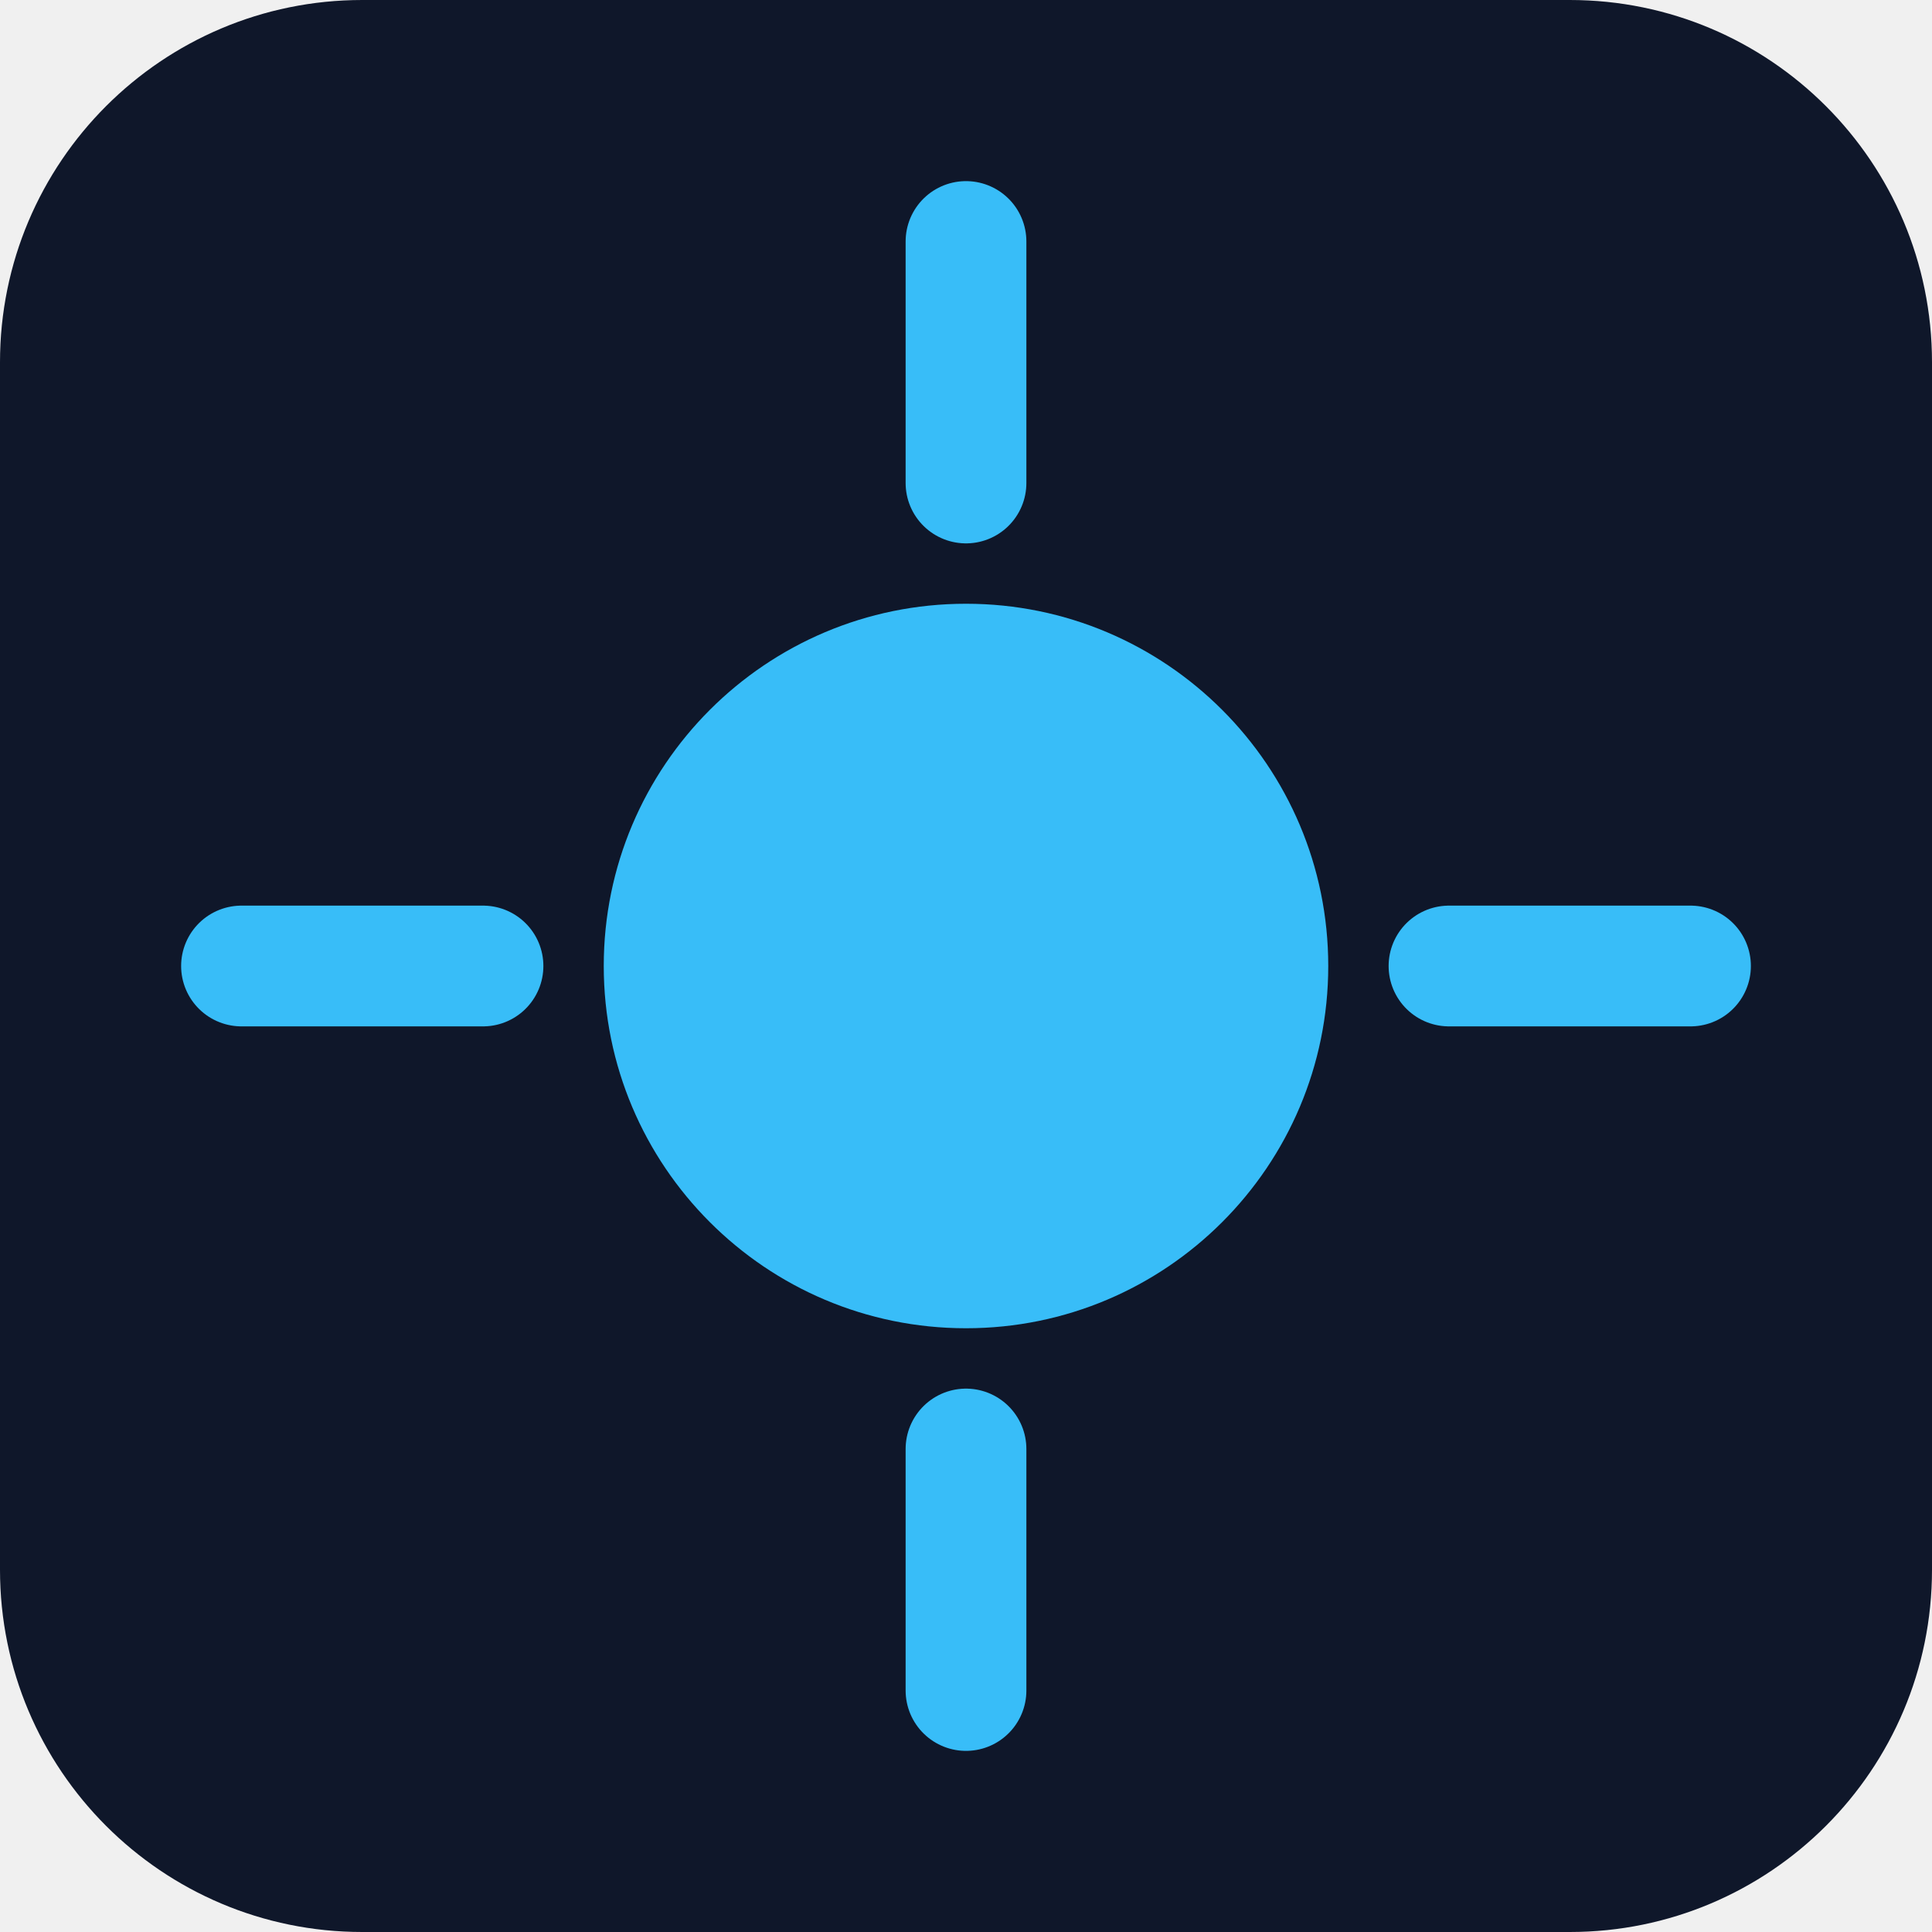
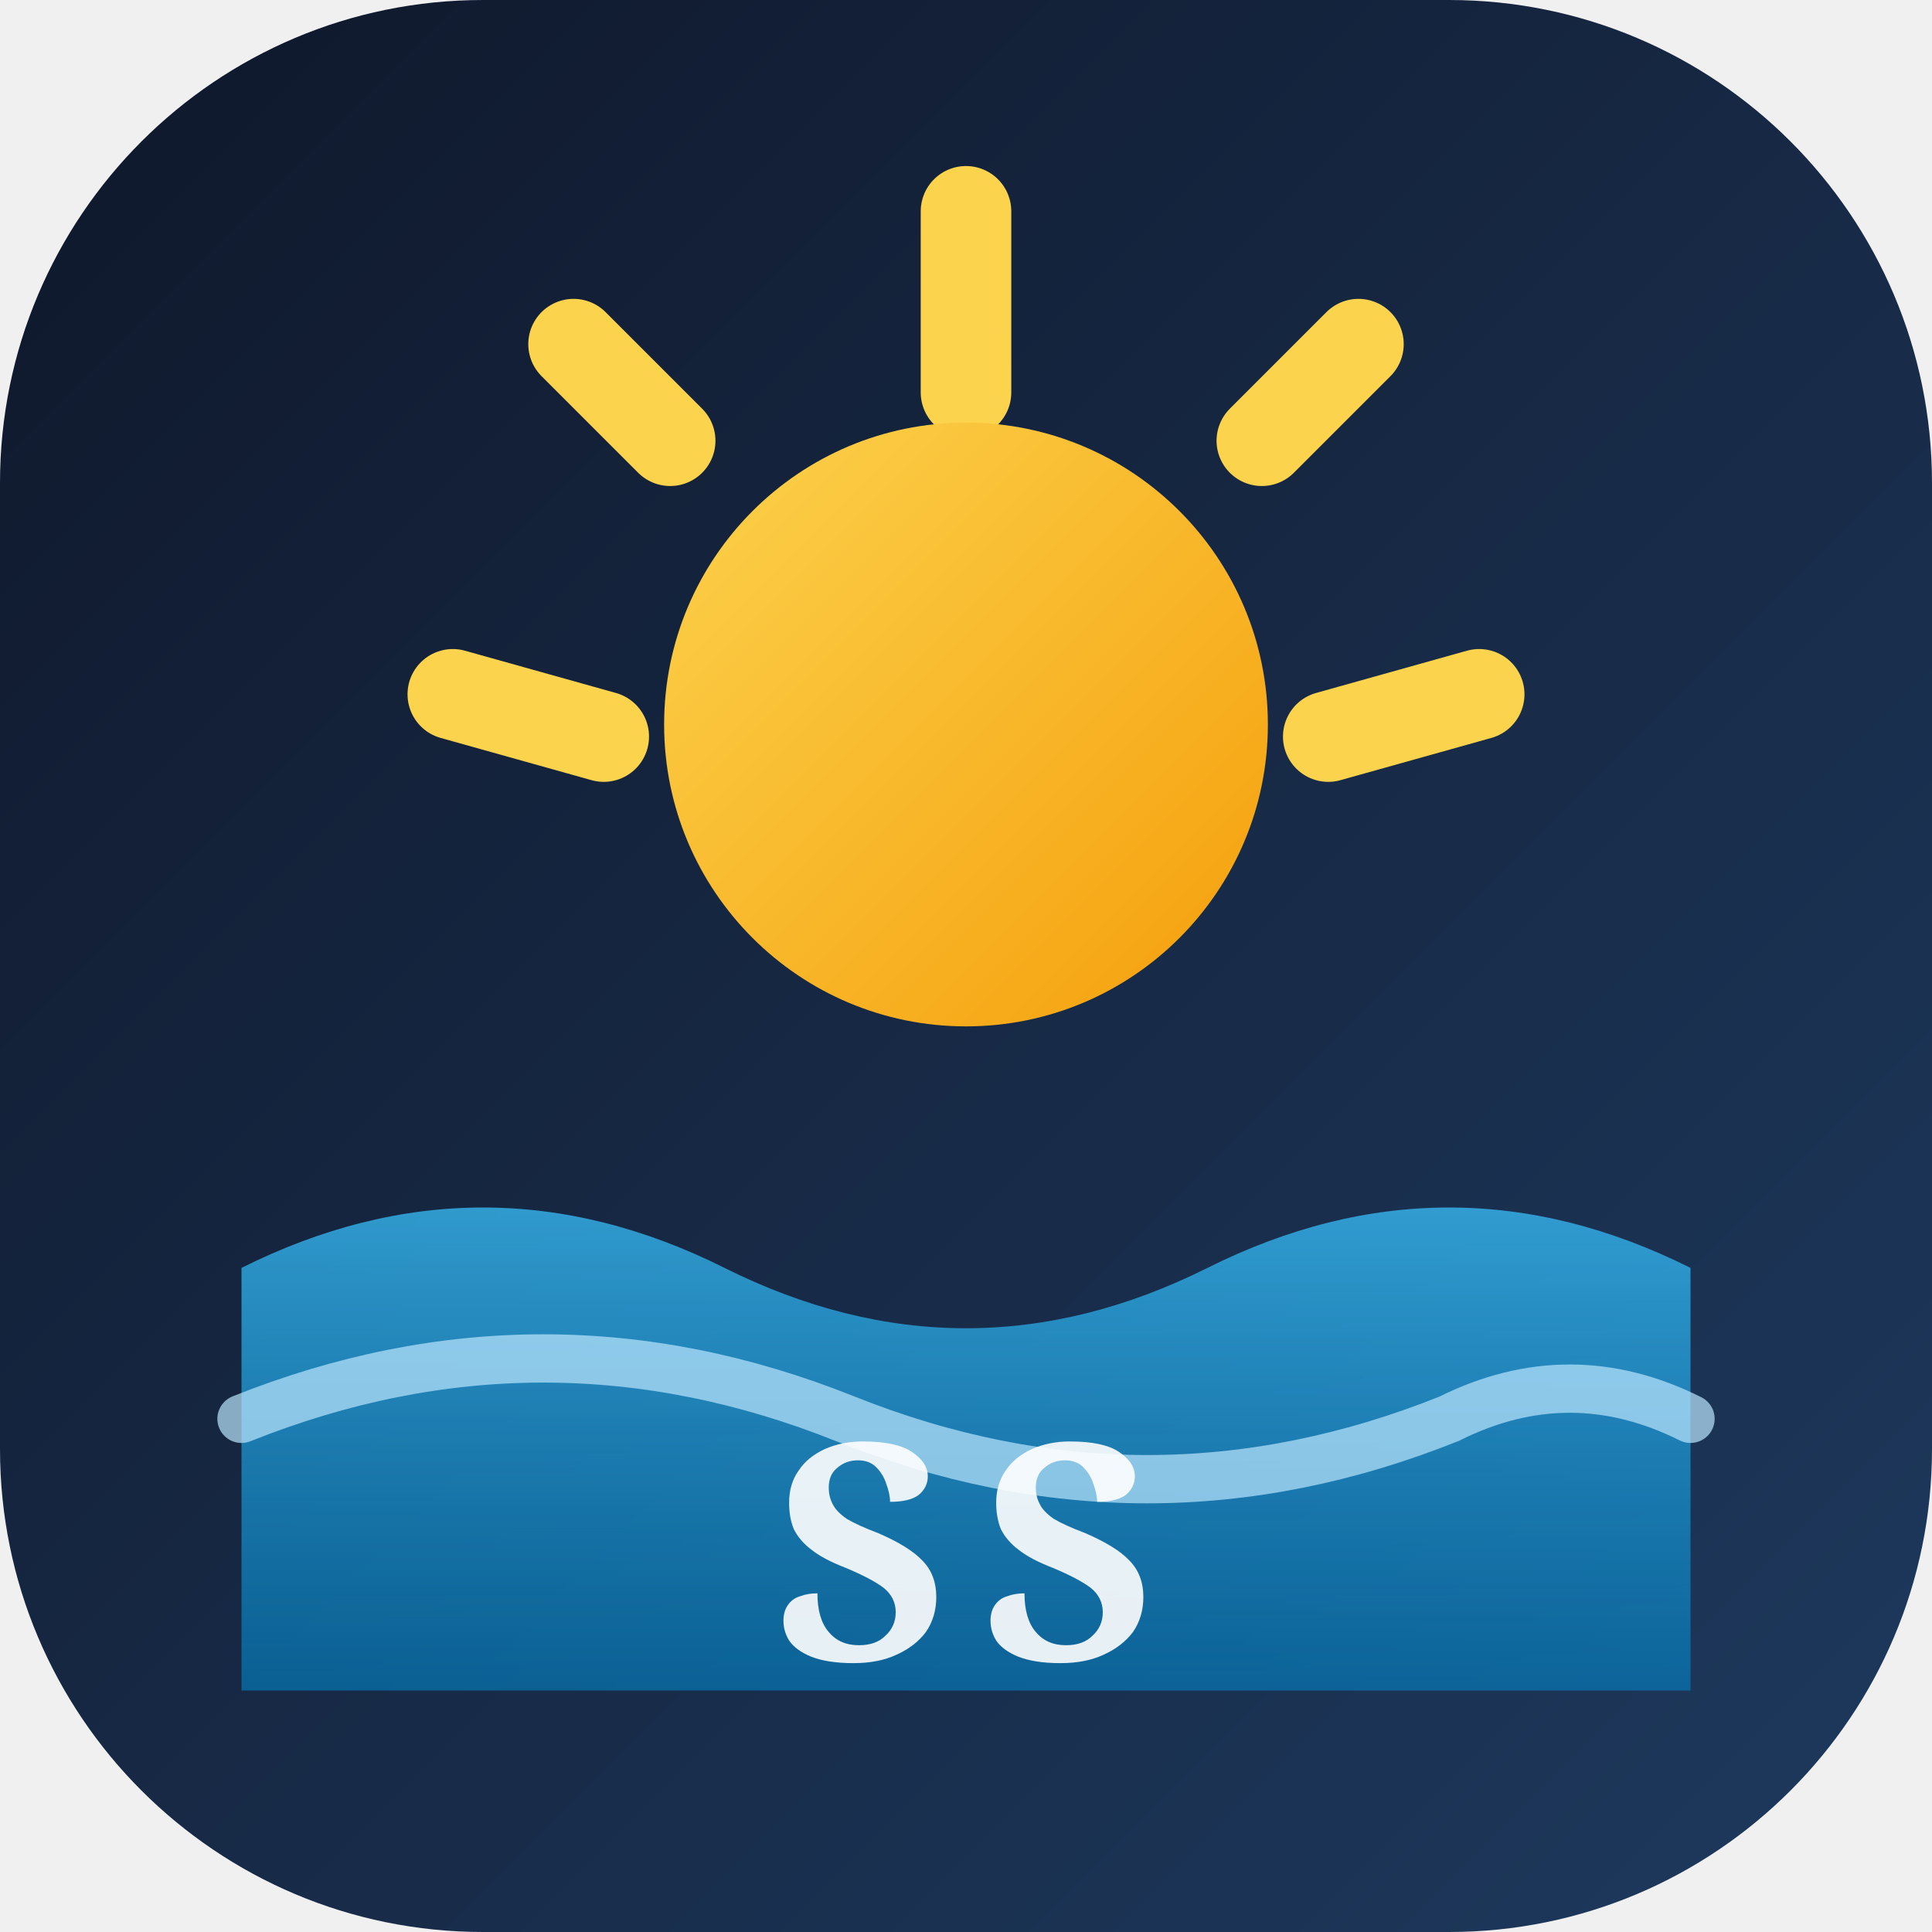
- <svg xmlns="http://www.w3.org/2000/svg" viewBox="0 0 32 32" fill="none">
-   <rect width="32" height="32" rx="6" fill="#0F172A" />
-   <circle cx="16" cy="16" r="6" fill="#38BDF8" />
-   <line x1="16" y1="4" x2="16" y2="8" stroke="#38BDF8" stroke-width="2" stroke-linecap="round" />
-   <line x1="16" y1="24" x2="16" y2="28" stroke="#38BDF8" stroke-width="2" stroke-linecap="round" />
-   <line x1="4" y1="16" x2="8" y2="16" stroke="#38BDF8" stroke-width="2" stroke-linecap="round" />
-   <line x1="24" y1="16" x2="28" y2="16" stroke="#38BDF8" stroke-width="2" stroke-linecap="round" />
+ <svg xmlns="http://www.w3.org/2000/svg" viewBox="0 0 32 32">
+   <defs>
+     <linearGradient id="bg" x1="0" y1="0" x2="1" y2="1">
+       <stop offset="0%" stop-color="#0F172A" />
+       <stop offset="100%" stop-color="#1E3A5F" />
+     </linearGradient>
+     <linearGradient id="sun" x1="0" y1="0" x2="1" y2="1">
+       <stop offset="0%" stop-color="#FCD34D" />
+       <stop offset="100%" stop-color="#F59E0B" />
+     </linearGradient>
+     <linearGradient id="wave" x1="0" y1="0" x2="0" y2="1">
+       <stop offset="0%" stop-color="#38BDF8" stop-opacity="0.9" />
+       <stop offset="100%" stop-color="#0284C7" stop-opacity="0.7" />
+     </linearGradient>
+   </defs>
+   <rect width="32" height="32" rx="8" fill="url(#bg)" />
+   <line x1="16" y1="3.5" x2="16" y2="6.5" stroke="#FCD34D" stroke-width="1.5" stroke-linecap="round" />
+   <line x1="22.5" y1="5.7" x2="20.9" y2="7.3" stroke="#FCD34D" stroke-width="1.5" stroke-linecap="round" />
+   <line x1="24.5" y1="11.5" x2="22" y2="12.2" stroke="#FCD34D" stroke-width="1.5" stroke-linecap="round" />
+   <line x1="9.5" y1="5.7" x2="11.1" y2="7.3" stroke="#FCD34D" stroke-width="1.5" stroke-linecap="round" />
+   <line x1="7.5" y1="11.5" x2="10" y2="12.2" stroke="#FCD34D" stroke-width="1.5" stroke-linecap="round" />
+   <circle cx="16" cy="12" r="5" fill="url(#sun)" />
+   <path d="M4 21 Q8 19 12 21 Q16 23 20 21 Q24 19 28 21 L28 28 L4 28 Z" fill="url(#wave)" opacity="0.85" />
+   <path d="M4 23.5 Q9 21.5 14 23.5 Q19 25.5 24 23.5 Q26 22.5 28 23.5" stroke="#BAE6FD" stroke-width="0.8" fill="none" stroke-linecap="round" opacity="0.7" />
+   <text x="16" y="27.5" text-anchor="middle" font-family="Georgia,serif" font-size="5" font-weight="700" fill="white" opacity="0.9" letter-spacing="0.5">SS</text>
</svg>
